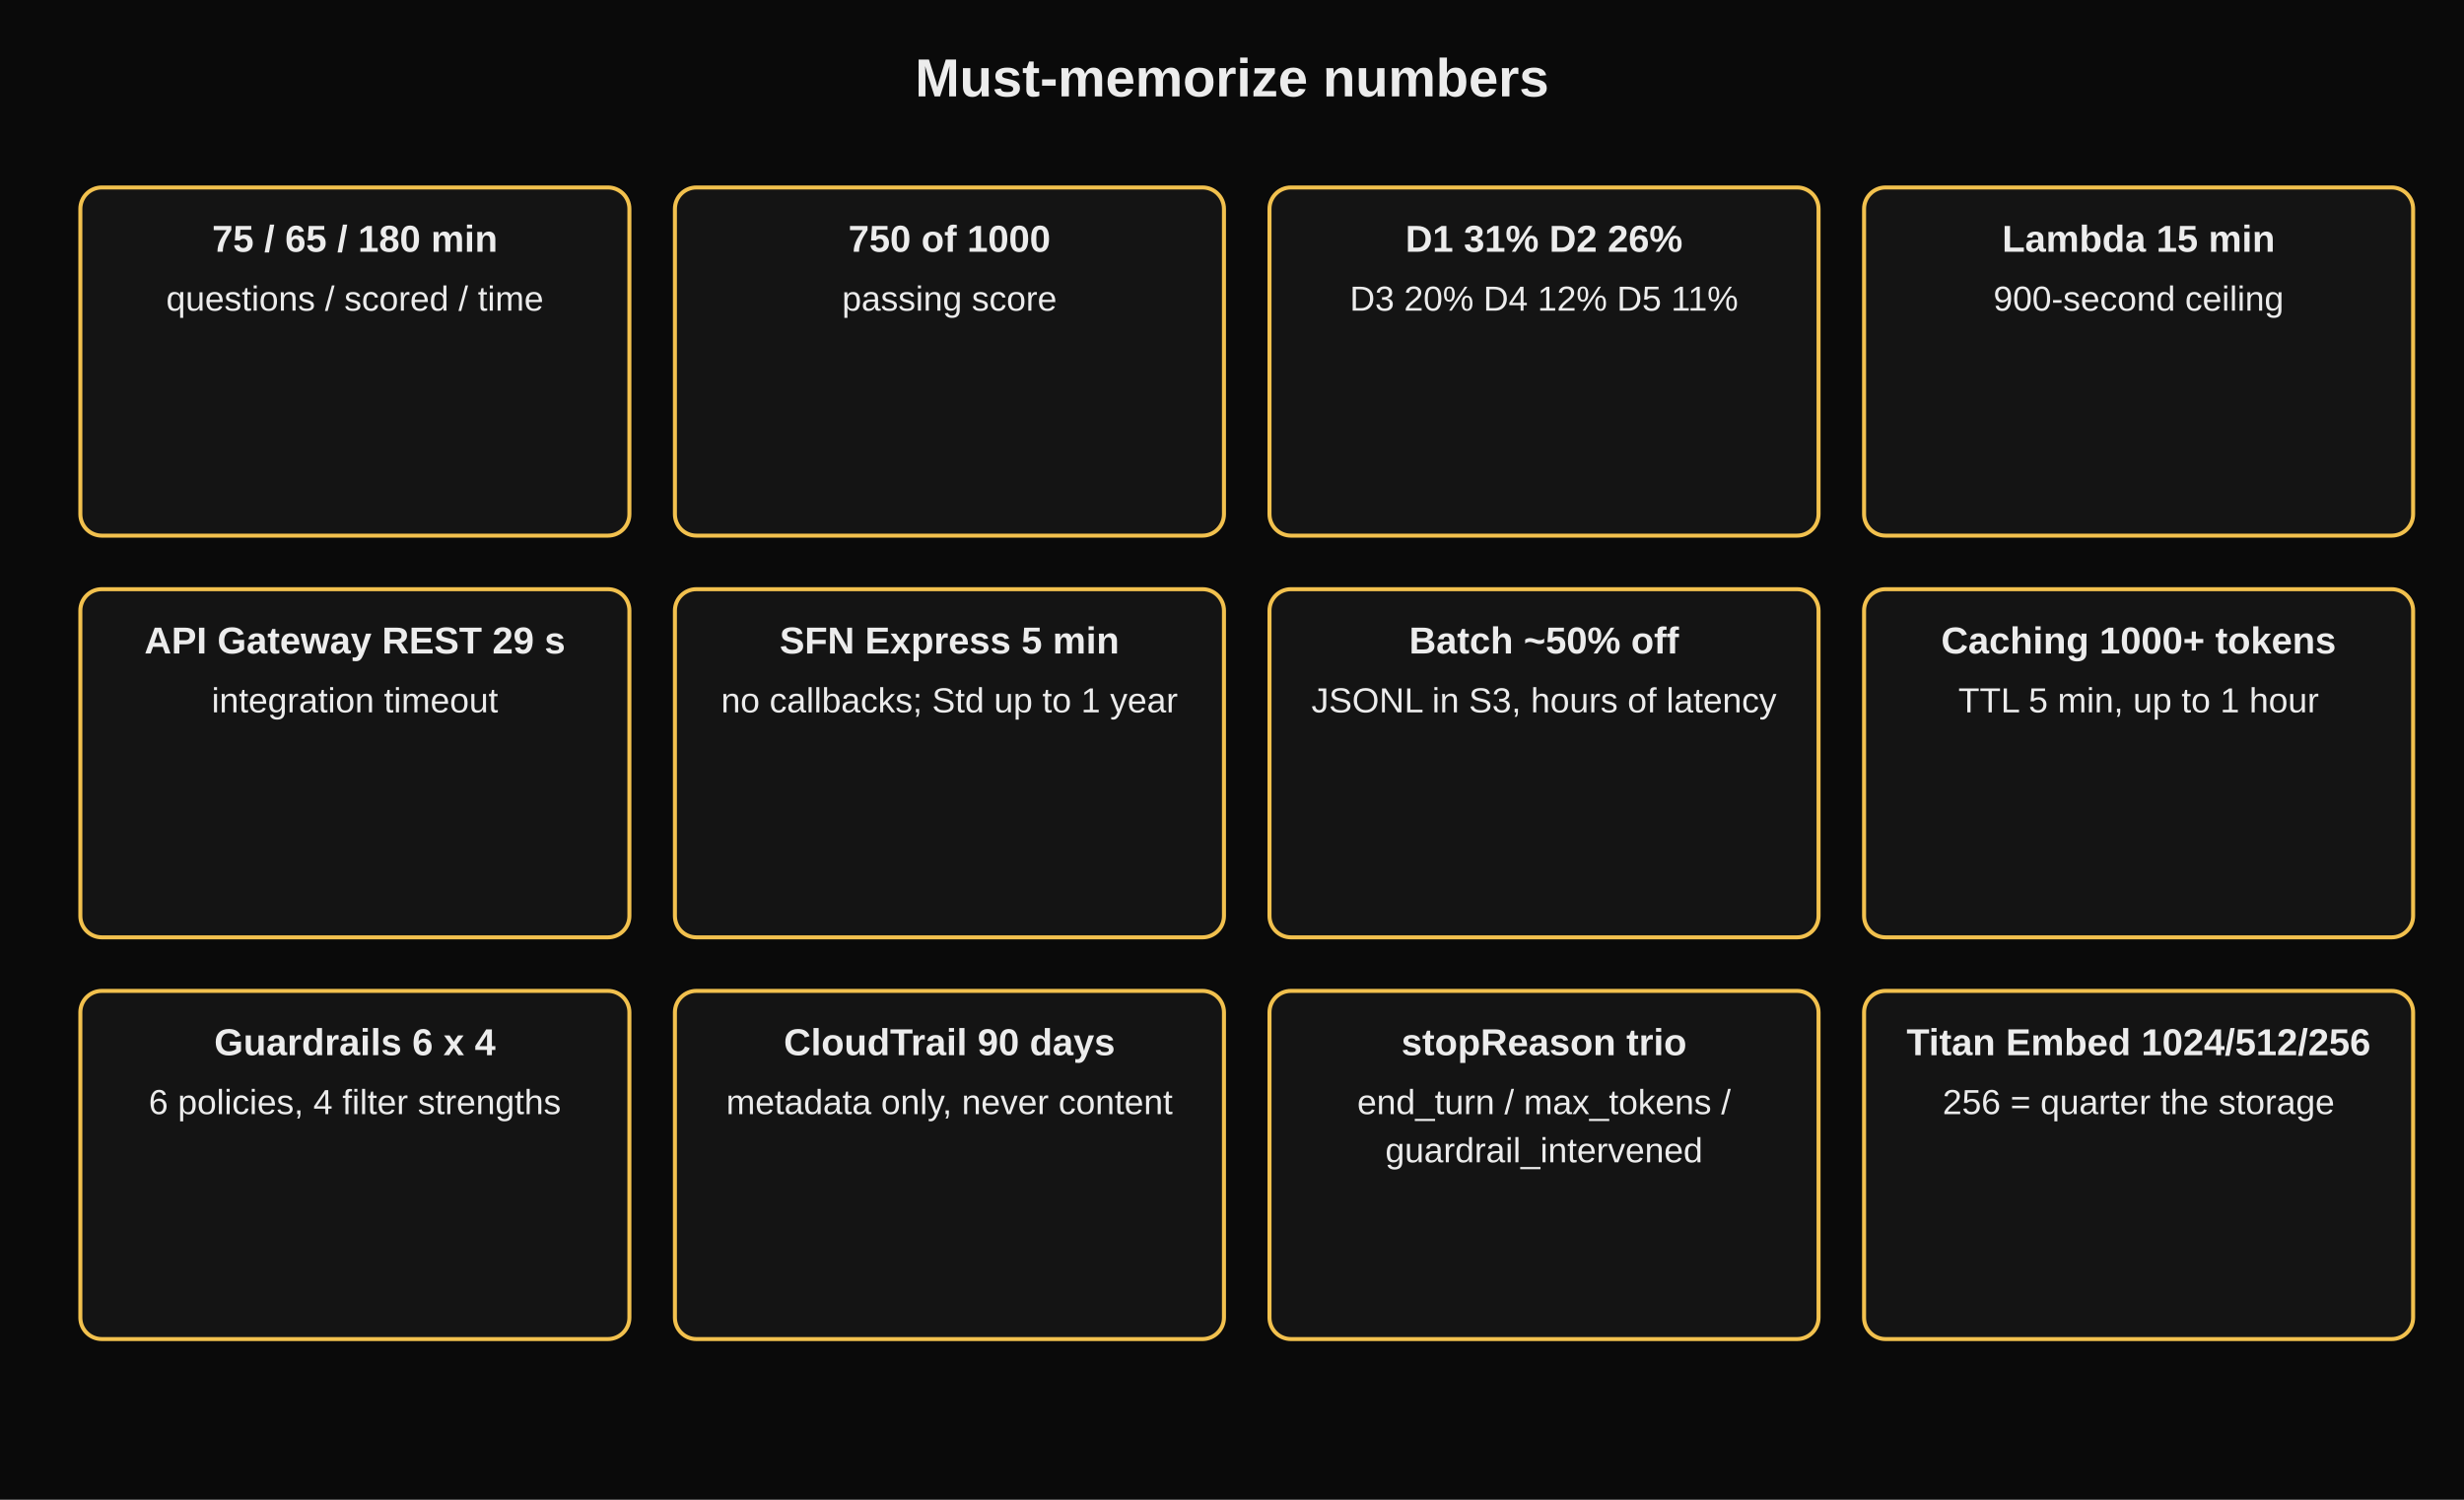
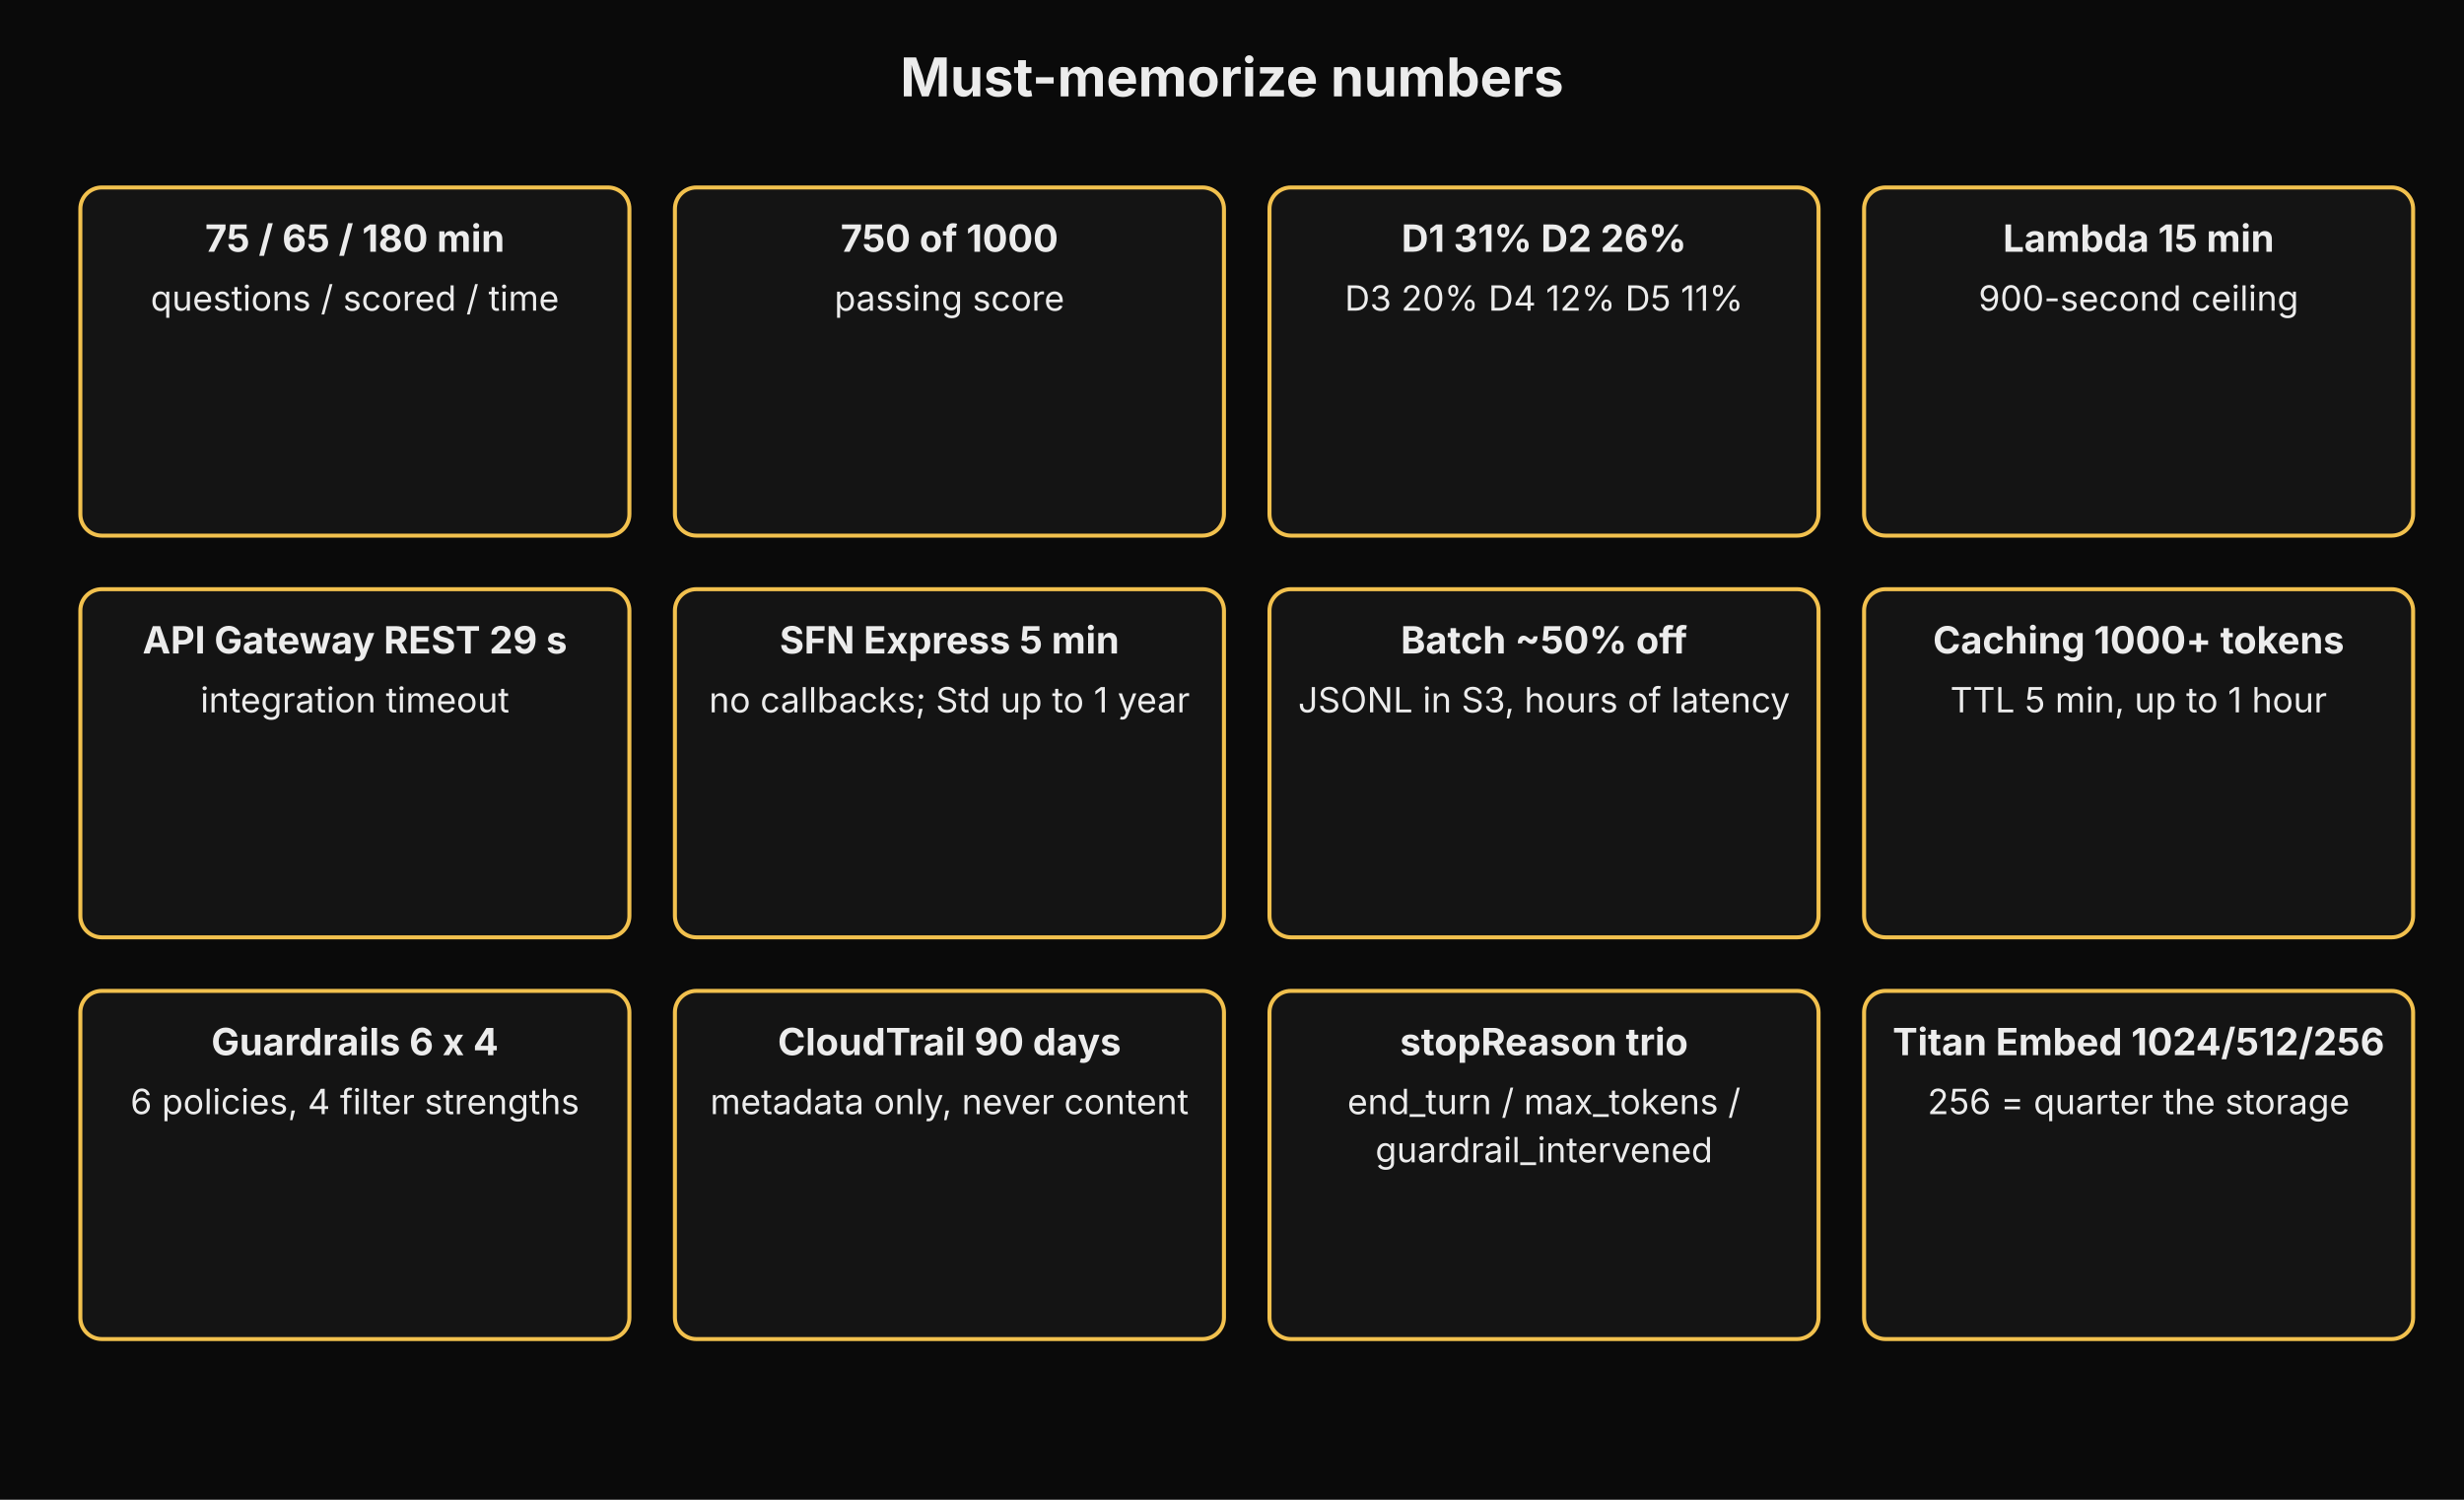
<svg xmlns="http://www.w3.org/2000/svg" width="100%" viewBox="0 0 920 560" role="img" aria-label="Must-memorize numbers">
-   <style>text{font-family:Verdana,Arial,sans-serif;fill:#ececec;}</style>
+   <style>text{font-family:"Anthropic Sans",Inter,"Source Sans 3","IBM Plex Sans",sans-serif;fill:#ececec}</style>
  <rect x="0" y="0" width="920" height="560" fill="#0a0a0a" />
  <text x="460.0" y="36" text-anchor="middle" font-size="20" font-weight="bold">Must-memorize numbers</text>
  <rect x="30" y="70" width="205" height="130" rx="8" fill="#141414" stroke="#f2c14e" stroke-width="1.5" />
  <text x="132.5" y="94" font-size="14" font-weight="bold" text-anchor="middle" fill="#ececec">75 / 65 / 180 min</text>
  <text x="132.5" y="116" font-size="13" text-anchor="middle" fill="#ececec">questions / scored / time</text>
  <rect x="252" y="70" width="205" height="130" rx="8" fill="#141414" stroke="#f2c14e" stroke-width="1.5" />
  <text x="354.5" y="94" font-size="14" font-weight="bold" text-anchor="middle" fill="#ececec">750 of 1000</text>
  <text x="354.5" y="116" font-size="13" text-anchor="middle" fill="#ececec">passing score</text>
  <rect x="474" y="70" width="205" height="130" rx="8" fill="#141414" stroke="#f2c14e" stroke-width="1.5" />
  <text x="576.5" y="94" font-size="14" font-weight="bold" text-anchor="middle" fill="#ececec">D1 31%  D2 26%</text>
  <text x="576.5" y="116" font-size="13" text-anchor="middle" fill="#ececec">D3 20%  D4 12%  D5 11%</text>
  <rect x="696" y="70" width="205" height="130" rx="8" fill="#141414" stroke="#f2c14e" stroke-width="1.5" />
  <text x="798.5" y="94" font-size="14" font-weight="bold" text-anchor="middle" fill="#ececec">Lambda 15 min</text>
  <text x="798.5" y="116" font-size="13" text-anchor="middle" fill="#ececec">900-second ceiling</text>
  <rect x="30" y="220" width="205" height="130" rx="8" fill="#141414" stroke="#f2c14e" stroke-width="1.5" />
  <text x="132.5" y="244" font-size="14" font-weight="bold" text-anchor="middle" fill="#ececec">API Gateway REST 29 s</text>
  <text x="132.5" y="266" font-size="13" text-anchor="middle" fill="#ececec">integration timeout</text>
  <rect x="252" y="220" width="205" height="130" rx="8" fill="#141414" stroke="#f2c14e" stroke-width="1.5" />
  <text x="354.5" y="244" font-size="14" font-weight="bold" text-anchor="middle" fill="#ececec">SFN Express 5 min</text>
  <text x="354.5" y="266" font-size="13" text-anchor="middle" fill="#ececec">no callbacks; Std up to 1 year</text>
  <rect x="474" y="220" width="205" height="130" rx="8" fill="#141414" stroke="#f2c14e" stroke-width="1.5" />
  <text x="576.5" y="244" font-size="14" font-weight="bold" text-anchor="middle" fill="#ececec">Batch ~50% off</text>
  <text x="576.5" y="266" font-size="13" text-anchor="middle" fill="#ececec">JSONL in S3, hours of latency</text>
  <rect x="696" y="220" width="205" height="130" rx="8" fill="#141414" stroke="#f2c14e" stroke-width="1.5" />
  <text x="798.5" y="244" font-size="14" font-weight="bold" text-anchor="middle" fill="#ececec">Caching 1000+ tokens</text>
  <text x="798.5" y="266" font-size="13" text-anchor="middle" fill="#ececec">TTL 5 min, up to 1 hour</text>
  <rect x="30" y="370" width="205" height="130" rx="8" fill="#141414" stroke="#f2c14e" stroke-width="1.5" />
  <text x="132.5" y="394" font-size="14" font-weight="bold" text-anchor="middle" fill="#ececec">Guardrails 6 x 4</text>
  <text x="132.5" y="416" font-size="13" text-anchor="middle" fill="#ececec">6 policies, 4 filter strengths</text>
  <rect x="252" y="370" width="205" height="130" rx="8" fill="#141414" stroke="#f2c14e" stroke-width="1.5" />
  <text x="354.5" y="394" font-size="14" font-weight="bold" text-anchor="middle" fill="#ececec">CloudTrail 90 days</text>
  <text x="354.5" y="416" font-size="13" text-anchor="middle" fill="#ececec">metadata only, never content</text>
  <rect x="474" y="370" width="205" height="130" rx="8" fill="#141414" stroke="#f2c14e" stroke-width="1.5" />
  <text x="576.5" y="394" font-size="14" font-weight="bold" text-anchor="middle" fill="#ececec">stopReason trio</text>
  <text x="576.5" y="416" font-size="13" text-anchor="middle" fill="#ececec">end_turn / max_tokens /</text>
  <text x="576.5" y="434" font-size="13" text-anchor="middle" fill="#ececec">guardrail_intervened</text>
  <rect x="696" y="370" width="205" height="130" rx="8" fill="#141414" stroke="#f2c14e" stroke-width="1.5" />
  <text x="798.5" y="394" font-size="14" font-weight="bold" text-anchor="middle" fill="#ececec">Titan Embed 1024/512/256</text>
  <text x="798.5" y="416" font-size="13" text-anchor="middle" fill="#ececec">256 = quarter the storage</text>
</svg>
